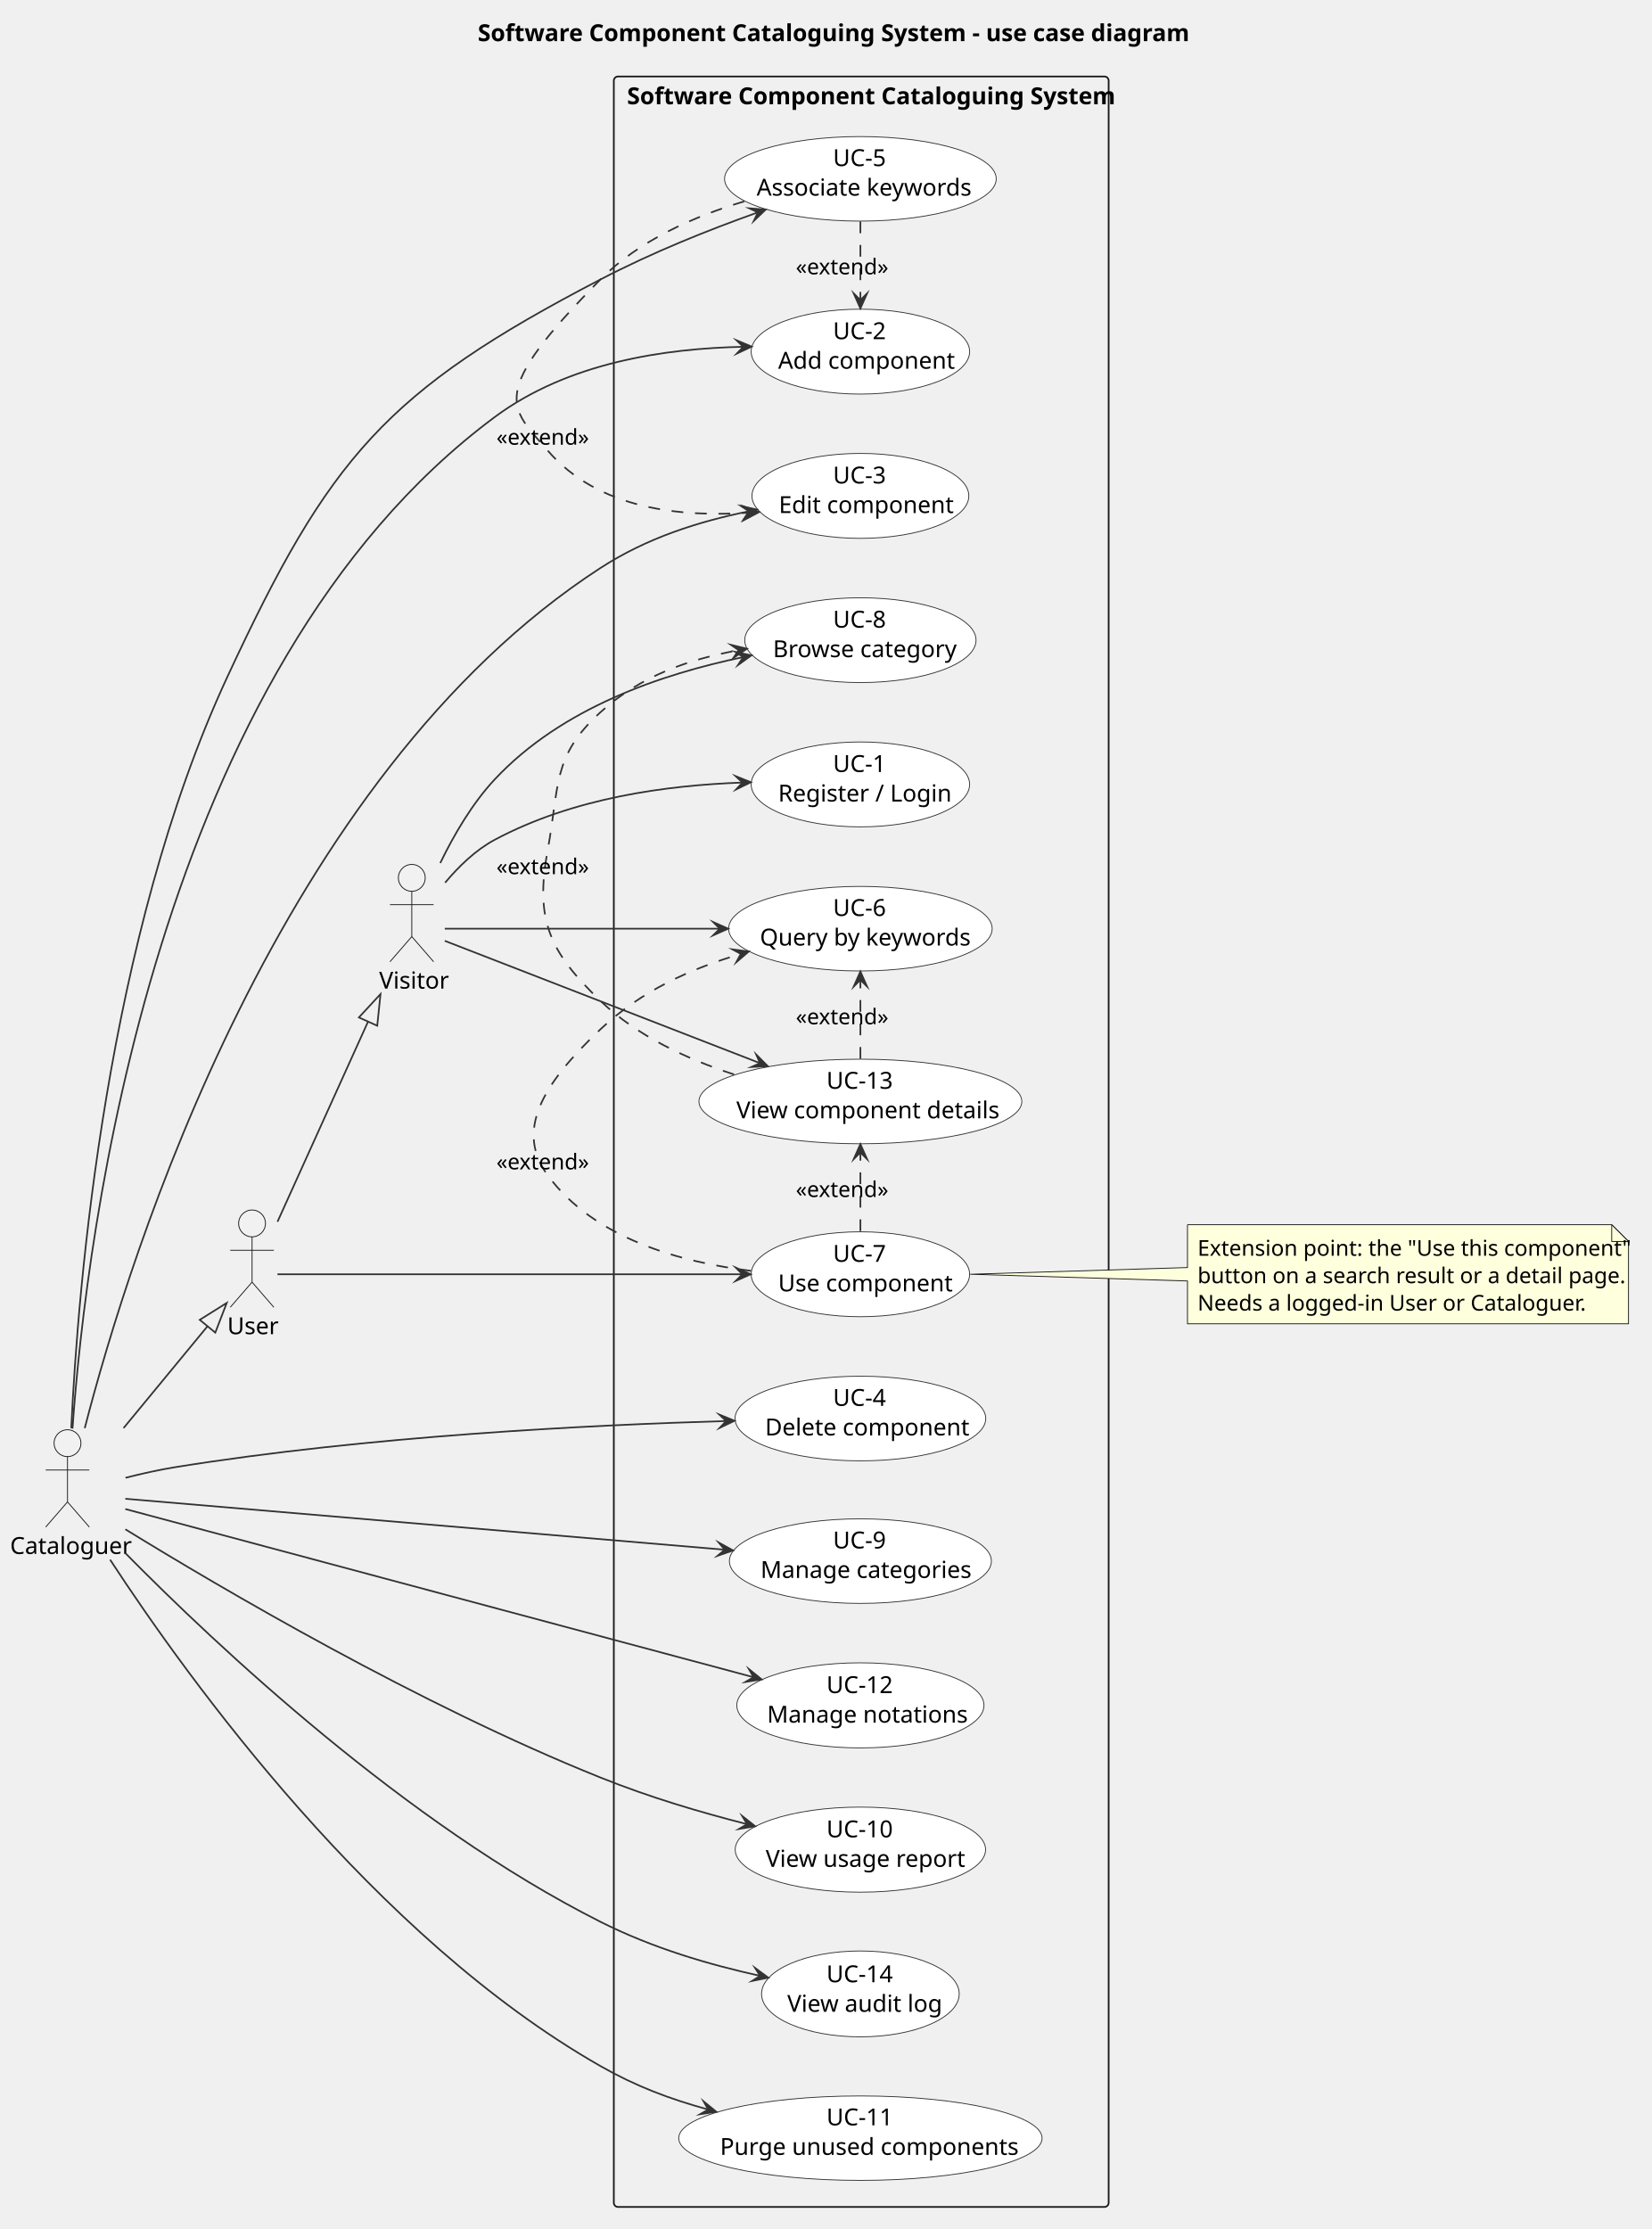
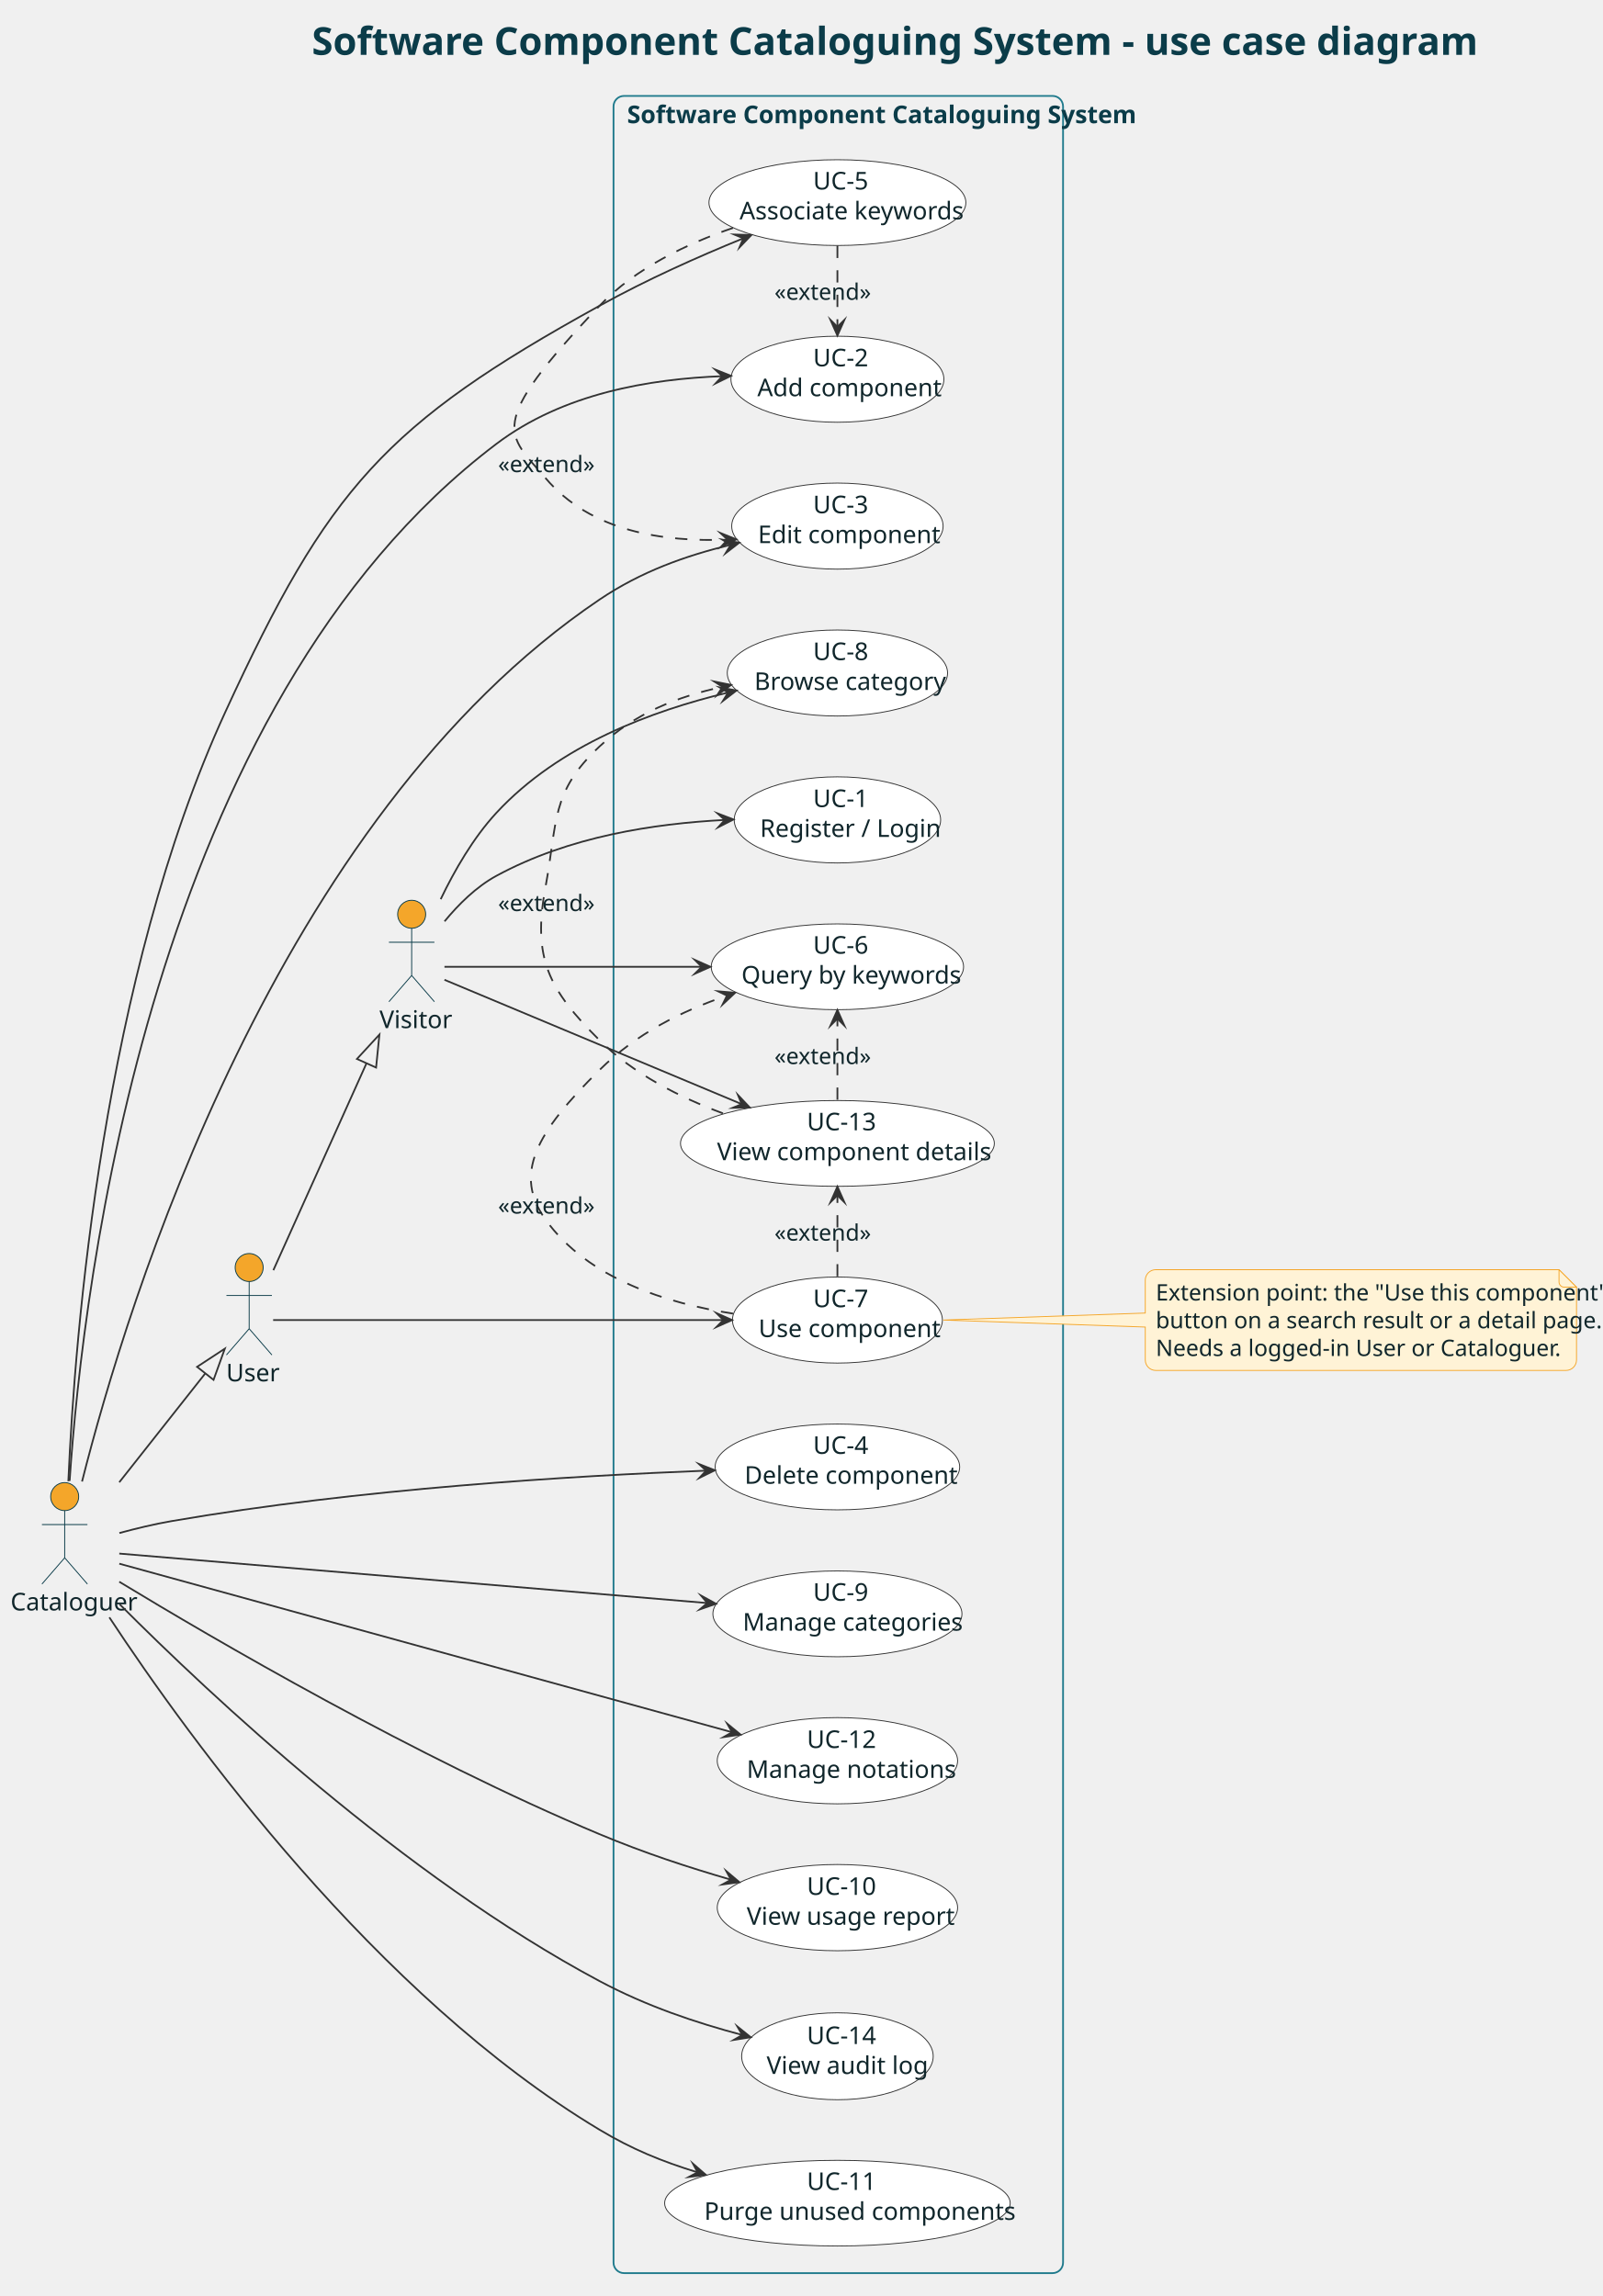
- <svg xmlns="http://www.w3.org/2000/svg" version="1.1" data-diagram-type="DESCRIPTION" style="width:1744px;height:2353px;background:#FFFFFF;" width="1744.271px" height="2353.438px" viewBox="0 0 1744 2353" zoomAndPan="magnify" preserveAspectRatio="none" contentStyleType="text/css">
+ <svg xmlns="http://www.w3.org/2000/svg" version="1.1" data-diagram-type="DESCRIPTION" style="width:1622px;height:2325px;background:#FFFFFF;" width="1622.083px" height="2325.104px" viewBox="0 0 1622 2325" zoomAndPan="magnify" preserveAspectRatio="none" contentStyleType="text/css">
  <defs />
  <g font-family="sans-serif" lengthAdjust="spacing">
-     <g class="title" data-source-line="1">
-       <text x="504.389" y="43.444" fill="#000" font-size="24.792" textLength="724.624" font-weight="700">Software Component Cataloguing System - use case diagram</text>
+     <g class="title" data-source-line="2">
+       <text x="315.666" y="55.525" fill="#0B3C49" font-size="38.958" textLength="978.866" font-weight="700" font-family="Calibri">Software Component Cataloguing System - use case diagram</text>
    </g>
-     <g class="cluster" data-qualified-name="Software Component Cataloguing System" id="ent0006" data-source-line="19">
-       <rect x="648.019" y="80.767" width="522.396" height="2248.958" fill="none" style="stroke:#181818;stroke-width:1.771;" rx="4.427" ry="4.427" />
-       <text x="661.966" y="110.044" fill="#000" font-size="24.792" textLength="494.502" font-weight="700">Software Component Cataloguing System</text>
+     <g class="cluster" data-qualified-name="Software Component Cataloguing System" id="ent0006" data-source-line="20">
+       <rect x="621.12" y="97.14" width="455.104" height="2204.688" fill="none" style="stroke:#1F7A8C;stroke-width:1.771;" rx="10.625" ry="10.625" />
+       <text x="634.85" y="124.747" fill="#0B3C49" font-size="24.792" textLength="427.644" font-weight="700" font-family="Calibri">Software Component Cataloguing System</text>
    </g>
-     <g class="entity" data-qualified-name="Software Component Cataloguing System.UC1" id="ent0007" data-source-line="20">
-       <ellipse cx="908.331" cy="828.055" rx="115.299" ry="44.817" fill="#FFF" style="stroke:#333;stroke-width:0.885;" />
-       <text x="879.406" y="814.927" fill="#000" font-size="24.792" textLength="57.851">UC-1</text>
-       <text x="821.512" y="846.11" fill="#000" font-size="24.792" textLength="173.639">Register / Login</text>
+     <g class="entity" data-qualified-name="Software Component Cataloguing System.UC1" id="ent0007" data-source-line="21">
+       <ellipse cx="847.794" cy="830.262" rx="104.486" ry="43.595" fill="#FFF" style="stroke:#333;stroke-width:0.885;" />
+       <text x="823.153" y="817.245" fill="#10262B" font-size="24.792" textLength="49.281" font-family="Calibri">UC-1</text>
+       <text x="769.394" y="847.508" fill="#10262B" font-size="24.792" textLength="156.8" font-family="Calibri">Register / Login</text>
    </g>
-     <g class="entity" data-qualified-name="Software Component Cataloguing System.UC6" id="ent0008" data-source-line="21">
-       <ellipse cx="908.333" cy="980.349" rx="139.118" ry="44.642" fill="#FFF" style="stroke:#333;stroke-width:0.885;" />
-       <text x="879.407" y="966.935" fill="#000" font-size="24.792" textLength="57.851">UC-6</text>
-       <text x="802.242" y="998.118" fill="#000" font-size="24.792" textLength="212.182">Query by keywords</text>
+     <g class="entity" data-qualified-name="Software Component Cataloguing System.UC6" id="ent0008" data-source-line="22">
+       <ellipse cx="847.782" cy="979.012" rx="127.725" ry="43.435" fill="#FFF" style="stroke:#333;stroke-width:0.885;" />
+       <text x="823.141" y="965.735" fill="#10262B" font-size="24.792" textLength="49.281" font-family="Calibri">UC-6</text>
+       <text x="750.606" y="995.998" fill="#10262B" font-size="24.792" textLength="194.351" font-family="Calibri">Query by keywords</text>
    </g>
-     <g class="entity" data-qualified-name="Software Component Cataloguing System.UC8" id="ent0009" data-source-line="22">
-       <ellipse cx="908.337" cy="675.773" rx="122.087" ry="44.756" fill="#FFF" style="stroke:#333;stroke-width:0.885;" />
-       <text x="879.412" y="662.545" fill="#000" font-size="24.792" textLength="57.851">UC-8</text>
-       <text x="816.016" y="693.728" fill="#000" font-size="24.792" textLength="184.642">Browse category</text>
+     <g class="entity" data-qualified-name="Software Component Cataloguing System.UC8" id="ent0009" data-source-line="23">
+       <ellipse cx="847.787" cy="681.523" rx="111.51" ry="43.535" fill="#FFF" style="stroke:#333;stroke-width:0.885;" />
+       <text x="823.146" y="668.409" fill="#10262B" font-size="24.792" textLength="49.281" font-family="Calibri">UC-8</text>
+       <text x="763.703" y="698.672" fill="#10262B" font-size="24.792" textLength="168.167" font-family="Calibri">Browse category</text>
    </g>
-     <g class="entity" data-qualified-name="Software Component Cataloguing System.UC13" id="ent0010" data-source-line="23">
-       <ellipse cx="908.331" cy="1162.748" rx="170.443" ry="44.645" fill="#FFF" style="stroke:#333;stroke-width:0.885;" />
-       <text x="872.512" y="1149.337" fill="#000" font-size="24.792" textLength="71.639">UC-13</text>
-       <text x="777.412" y="1180.521" fill="#000" font-size="24.792" textLength="261.838">View component details</text>
+     <g class="entity" data-qualified-name="Software Component Cataloguing System.UC13" id="ent0010" data-source-line="24">
+       <ellipse cx="847.79" cy="1157.866" rx="158.865" ry="43.436" fill="#FFF" style="stroke:#333;stroke-width:0.885;" />
+       <text x="816.867" y="1144.589" fill="#10262B" font-size="24.792" textLength="61.846" font-family="Calibri">UC-13</text>
+       <text x="725.896" y="1174.853" fill="#10262B" font-size="24.792" textLength="243.789" font-family="Calibri">View component details</text>
    </g>
-     <g class="entity" data-qualified-name="Software Component Cataloguing System.UC7" id="ent0011" data-source-line="24">
-       <ellipse cx="908.331" cy="1345.139" rx="115.299" ry="44.817" fill="#FFF" style="stroke:#333;stroke-width:0.885;" />
-       <text x="879.406" y="1332.01" fill="#000" font-size="24.792" textLength="57.851">UC-7</text>
-       <text x="821.512" y="1363.194" fill="#000" font-size="24.792" textLength="173.639">Use component</text>
+     <g class="entity" data-qualified-name="Software Component Cataloguing System.UC7" id="ent0011" data-source-line="25">
+       <ellipse cx="847.792" cy="1336.721" rx="106.273" ry="43.578" fill="#FFF" style="stroke:#333;stroke-width:0.885;" />
+       <text x="823.151" y="1323.678" fill="#10262B" font-size="24.792" textLength="49.281" font-family="Calibri">UC-7</text>
+       <text x="767.945" y="1353.941" fill="#10262B" font-size="24.792" textLength="159.693" font-family="Calibri">Use component</text>
    </g>
-     <g class="entity" data-qualified-name="Software Component Cataloguing System.UC2" id="ent0012" data-source-line="26">
-       <ellipse cx="908.329" cy="371.18" rx="115.314" ry="44.817" fill="#FFF" style="stroke:#333;stroke-width:0.885;" />
-       <text x="879.403" y="358.052" fill="#000" font-size="24.792" textLength="57.851">UC-2</text>
-       <text x="821.497" y="389.235" fill="#000" font-size="24.792" textLength="173.663">Add component</text>
+     <g class="entity" data-qualified-name="Software Component Cataloguing System.UC2" id="ent0012" data-source-line="27">
+       <ellipse cx="847.787" cy="384.017" rx="107.791" ry="43.565" fill="#FFF" style="stroke:#333;stroke-width:0.885;" />
+       <text x="823.146" y="370.952" fill="#10262B" font-size="24.792" textLength="49.281" font-family="Calibri">UC-2</text>
+       <text x="766.711" y="401.216" fill="#10262B" font-size="24.792" textLength="162.151" font-family="Calibri">Add component</text>
    </g>
-     <g class="entity" data-qualified-name="Software Component Cataloguing System.UC3" id="ent0013" data-source-line="27">
-       <ellipse cx="908.338" cy="523.48" rx="114.456" ry="44.825" fill="#FFF" style="stroke:#333;stroke-width:0.885;" />
-       <text x="879.413" y="510.366" fill="#000" font-size="24.792" textLength="57.851">UC-3</text>
-       <text x="822.203" y="541.549" fill="#000" font-size="24.792" textLength="172.271">Edit component</text>
+     <g class="entity" data-qualified-name="Software Component Cataloguing System.UC3" id="ent0013" data-source-line="28">
+       <ellipse cx="847.781" cy="532.756" rx="107.006" ry="43.572" fill="#FFF" style="stroke:#333;stroke-width:0.885;" />
+       <text x="823.14" y="519.703" fill="#10262B" font-size="24.792" textLength="49.281" font-family="Calibri">UC-3</text>
+       <text x="767.341" y="549.966" fill="#10262B" font-size="24.792" textLength="160.88" font-family="Calibri">Edit component</text>
    </g>
-     <g class="entity" data-qualified-name="Software Component Cataloguing System.UC4" id="ent0014" data-source-line="28">
-       <ellipse cx="908.327" cy="1497.437" rx="132.33" ry="44.682" fill="#FFF" style="stroke:#333;stroke-width:0.885;" />
-       <text x="879.401" y="1484.087" fill="#000" font-size="24.792" textLength="57.851">UC-4</text>
-       <text x="807.72" y="1515.271" fill="#000" font-size="24.792" textLength="201.214">Delete component</text>
+     <g class="entity" data-qualified-name="Software Component Cataloguing System.UC4" id="ent0014" data-source-line="29">
+       <ellipse cx="847.781" cy="1485.473" rx="123.793" ry="43.456" fill="#FFF" style="stroke:#333;stroke-width:0.885;" />
+       <text x="823.14" y="1472.229" fill="#10262B" font-size="24.792" textLength="49.281" font-family="Calibri">UC-4</text>
+       <text x="753.777" y="1502.492" fill="#10262B" font-size="24.792" textLength="188.008" font-family="Calibri">Delete component</text>
    </g>
-     <g class="entity" data-qualified-name="Software Component Cataloguing System.UC5" id="ent0015" data-source-line="29">
-       <ellipse cx="908.34" cy="188.783" rx="143.393" ry="44.62" fill="#FFF" style="stroke:#333;stroke-width:0.885;" />
-       <text x="879.414" y="175.332" fill="#000" font-size="24.792" textLength="57.851">UC-5</text>
-       <text x="798.799" y="206.516" fill="#000" font-size="24.792" textLength="219.082">Associate keywords</text>
+     <g class="entity" data-qualified-name="Software Component Cataloguing System.UC5" id="ent0015" data-source-line="30">
+       <ellipse cx="847.781" cy="205.164" rx="130.045" ry="43.424" fill="#FFF" style="stroke:#333;stroke-width:0.885;" />
+       <text x="823.141" y="191.869" fill="#10262B" font-size="24.792" textLength="49.281" font-family="Calibri">UC-5</text>
+       <text x="748.736" y="222.132" fill="#10262B" font-size="24.792" textLength="198.091" font-family="Calibri">Associate keywords</text>
    </g>
-     <g class="entity" data-qualified-name="Software Component Cataloguing System.UC9" id="ent0016" data-source-line="30">
-       <ellipse cx="908.33" cy="1647.958" rx="138.301" ry="44.646" fill="#FFF" style="stroke:#333;stroke-width:0.885;" />
-       <text x="879.405" y="1634.551" fill="#000" font-size="24.792" textLength="57.851">UC-9</text>
-       <text x="802.899" y="1665.734" fill="#000" font-size="24.792" textLength="210.862">Manage categories</text>
+     <g class="entity" data-qualified-name="Software Component Cataloguing System.UC9" id="ent0016" data-source-line="31">
+       <ellipse cx="847.795" cy="1634.228" rx="126.074" ry="43.444" fill="#FFF" style="stroke:#333;stroke-width:0.885;" />
+       <text x="823.155" y="1620.965" fill="#10262B" font-size="24.792" textLength="49.281" font-family="Calibri">UC-9</text>
+       <text x="751.951" y="1651.228" fill="#10262B" font-size="24.792" textLength="191.688" font-family="Calibri">Manage categories</text>
    </g>
-     <g class="entity" data-qualified-name="Software Component Cataloguing System.UC12" id="ent0017" data-source-line="31">
-       <ellipse cx="908.335" cy="1800.238" rx="130.479" ry="44.918" fill="#FFF" style="stroke:#333;stroke-width:0.885;" />
-       <text x="872.516" y="1787.274" fill="#000" font-size="24.792" textLength="71.639">UC-12</text>
-       <text x="809.786" y="1818.457" fill="#000" font-size="24.792" textLength="197.099">Manage notations</text>
+     <g class="entity" data-qualified-name="Software Component Cataloguing System.UC12" id="ent0017" data-source-line="32">
+       <ellipse cx="847.787" cy="1782.967" rx="121.674" ry="43.663" fill="#FFF" style="stroke:#333;stroke-width:0.885;" />
+       <text x="816.864" y="1770.061" fill="#10262B" font-size="24.792" textLength="61.846" font-family="Calibri">UC-12</text>
+       <text x="755.962" y="1800.325" fill="#10262B" font-size="24.792" textLength="183.65" font-family="Calibri">Manage notations</text>
    </g>
-     <g class="entity" data-qualified-name="Software Component Cataloguing System.UC10" id="ent0018" data-source-line="32">
-       <ellipse cx="908.328" cy="1952.53" rx="132.154" ry="44.901" fill="#FFF" style="stroke:#333;stroke-width:0.885;" />
-       <text x="872.508" y="1939.538" fill="#000" font-size="24.792" textLength="71.639">UC-10</text>
-       <text x="808.417" y="1970.722" fill="#000" font-size="24.792" textLength="199.822">View usage report</text>
+     <g class="entity" data-qualified-name="Software Component Cataloguing System.UC10" id="ent0018" data-source-line="33">
+       <ellipse cx="847.787" cy="1931.717" rx="121.674" ry="43.663" fill="#FFF" style="stroke:#333;stroke-width:0.885;" />
+       <text x="816.864" y="1918.811" fill="#10262B" font-size="24.792" textLength="61.846" font-family="Calibri">UC-10</text>
+       <text x="755.962" y="1949.075" fill="#10262B" font-size="24.792" textLength="183.65" font-family="Calibri">View usage report</text>
    </g>
-     <g class="entity" data-qualified-name="Software Component Cataloguing System.UC14" id="ent0019" data-source-line="33">
-       <ellipse cx="908.328" cy="2104.835" rx="104.334" ry="45.322" fill="#FFF" style="stroke:#333;stroke-width:0.885;" />
-       <text x="872.508" y="2092.521" fill="#000" font-size="24.792" textLength="71.639">UC-14</text>
-       <text x="831.15" y="2123.704" fill="#000" font-size="24.792" textLength="154.355">View audit log</text>
+     <g class="entity" data-qualified-name="Software Component Cataloguing System.UC14" id="ent0019" data-source-line="34">
+       <ellipse cx="847.795" cy="2082.241" rx="96.962" ry="44.003" fill="#FFF" style="stroke:#333;stroke-width:0.885;" />
+       <text x="816.872" y="2069.886" fill="#10262B" font-size="24.792" textLength="61.846" font-family="Calibri">UC-14</text>
+       <text x="776.107" y="2100.149" fill="#10262B" font-size="24.792" textLength="143.375" font-family="Calibri">View audit log</text>
    </g>
-     <g class="entity" data-qualified-name="Software Component Cataloguing System.UC11" id="ent0020" data-source-line="34">
-       <ellipse cx="908.338" cy="2257.116" rx="191.823" ry="44.567" fill="#FFF" style="stroke:#333;stroke-width:0.885;" />
-       <text x="872.518" y="2243.577" fill="#000" font-size="24.792" textLength="71.639">UC-11</text>
-       <text x="760.175" y="2274.761" fill="#000" font-size="24.792" textLength="296.326">Purge unused components</text>
+     <g class="entity" data-qualified-name="Software Component Cataloguing System.UC11" id="ent0020" data-source-line="35">
+       <ellipse cx="847.789" cy="2230.99" rx="174.926" ry="43.382" fill="#FFF" style="stroke:#333;stroke-width:0.885;" />
+       <text x="816.866" y="2217.625" fill="#10262B" font-size="24.792" textLength="61.846" font-family="Calibri">UC-11</text>
+       <text x="712.954" y="2247.888" fill="#10262B" font-size="24.792" textLength="269.67" font-family="Calibri">Purge unused components</text>
    </g>
-     <g class="entity" data-qualified-name="Visitor" id="ent0001" data-source-line="12">
-       <ellipse cx="434.736" cy="926.694" rx="14.167" ry="14.167" fill="#F1F1F1" style="stroke:#181818;stroke-width:0.885;" />
-       <path d="M434.736,940.86 L434.736,988.673 M411.716,955.027 L457.757,955.027 M434.736,988.673 L411.716,1015.235 M434.736,988.673 L457.757,1015.235" style="stroke:#181818;stroke-width:0.885;" fill="none" />
-       <text x="400.297" y="1043.627" fill="#000" font-size="24.792" textLength="68.879">Visitor</text>
+     <g class="entity" data-qualified-name="Visitor" id="ent0001" data-source-line="13">
+       <ellipse cx="416.764" cy="925.819" rx="14.167" ry="14.167" fill="#F4A62A" style="stroke:#0B3C49;stroke-width:0.885;" />
+       <path d="M416.764,939.986 L416.764,987.798 M393.743,954.152 L439.785,954.152 M416.764,987.798 L393.743,1014.361 M416.764,987.798 L439.785,1014.361" style="stroke:#0B3C49;stroke-width:0.885;" fill="none" />
+       <text x="384.182" y="1041.082" fill="#10262B" font-size="24.792" textLength="65.163" font-family="Calibri">Visitor</text>
    </g>
-     <g class="entity" data-qualified-name="User" id="ent0002" data-source-line="13">
-       <ellipse cx="266.102" cy="1291.485" rx="14.167" ry="14.167" fill="#F1F1F1" style="stroke:#181818;stroke-width:0.885;" />
-       <path d="M266.102,1305.652 L266.102,1353.465 M243.081,1319.819 L289.123,1319.819 M266.102,1353.465 L243.081,1380.027 M266.102,1353.465 L289.123,1380.027" style="stroke:#181818;stroke-width:0.885;" fill="none" />
-       <text x="239.93" y="1408.419" fill="#000" font-size="24.792" textLength="52.343">User</text>
+     <g class="entity" data-qualified-name="User" id="ent0002" data-source-line="14">
+       <ellipse cx="252.255" cy="1283.527" rx="14.167" ry="14.167" fill="#F4A62A" style="stroke:#0B3C49;stroke-width:0.885;" />
+       <path d="M252.255,1297.694 L252.255,1345.507 M229.234,1311.861 L275.276,1311.861 M252.255,1345.507 L229.234,1372.069 M252.255,1345.507 L275.276,1372.069" style="stroke:#0B3C49;stroke-width:0.885;" fill="none" />
+       <text x="228.965" y="1398.791" fill="#10262B" font-size="24.792" textLength="46.581" font-family="Calibri">User</text>
    </g>
-     <g class="entity" data-qualified-name="Cataloguer" id="ent0003" data-source-line="14">
-       <ellipse cx="71.267" cy="1523.465" rx="14.167" ry="14.167" fill="#F1F1F1" style="stroke:#181818;stroke-width:0.885;" />
-       <path d="M71.267,1537.631 L71.267,1585.444 M48.246,1551.798 L94.287,1551.798 M71.267,1585.444 L48.246,1612.006 M71.267,1585.444 L94.287,1612.006" style="stroke:#181818;stroke-width:0.885;" fill="none" />
-       <text x="10.625" y="1640.398" fill="#000" font-size="24.792" textLength="121.283">Cataloguer</text>
+     <g class="entity" data-qualified-name="Cataloguer" id="ent0003" data-source-line="15">
+       <ellipse cx="65.48" cy="1515.507" rx="14.167" ry="14.167" fill="#F4A62A" style="stroke:#0B3C49;stroke-width:0.885;" />
+       <path d="M65.48,1529.673 L65.48,1577.486 M42.459,1543.84 L88.501,1543.84 M65.48,1577.486 L42.459,1604.048 M65.48,1577.486 L88.501,1604.048" style="stroke:#0B3C49;stroke-width:0.885;" fill="none" />
+       <text x="10.625" y="1630.77" fill="#10262B" font-size="24.792" textLength="109.71" font-family="Calibri">Cataloguer</text>
    </g>
-     <g class="entity" data-qualified-name="GMN41" id="ent0042" data-source-line="61">
-       <path d="M1253.644,1292.849 L1253.644,1338.058 L1024.321,1345.142 L1253.644,1352.225 L1253.644,1397.425 A0,0 0 0 0 1253.644,1397.425 L1719.235,1397.425 A0,0 0 0 0 1719.235,1397.425 L1719.235,1310.557 L1701.526,1292.849 L1253.644,1292.849 A0,0 0 0 0 1253.644,1292.849" style="stroke:#181818;stroke-width:0.885;" fill="#FEFFDD" />
-       <path d="M1701.526,1292.849 L1701.526,1310.557 L1719.235,1310.557 L1701.526,1292.849" style="stroke:#181818;stroke-width:0.885;" fill="#FEFFDD" />
-       <text x="1264.269" y="1325.601" fill="#000" font-size="23.021" textLength="428.403">Extension point: the "Use this component"</text>
-       <text x="1264.269" y="1354.557" fill="#000" font-size="23.021" textLength="424.885">button on a search result or a detail page.</text>
-       <text x="1264.269" y="1383.512" fill="#000" font-size="23.021" textLength="394.131">Needs a logged-in User or Cataloguer.</text>
+     <g class="entity" data-qualified-name="GMN41" id="ent0042" data-source-line="62">
+       <path d="M1159.453,1296.348 L1159.453,1329.64 L954.816,1336.723 L1159.453,1343.807 L1159.453,1377.111 A10.625,10.625 0 0 0 1170.078,1387.736 L1585.407,1387.736 A10.625,10.625 0 0 0 1596.032,1377.111 L1596.032,1303.432 L1578.324,1285.723 L1170.078,1285.723 A10.625,10.625 0 0 0 1159.453,1296.348" style="stroke:#F4A62A;stroke-width:0.885;" fill="#FFF3D6" />
+       <path d="M1578.324,1285.723 L1578.324,1298.119 A5.313,5.313 0 0 0 1583.636,1303.432 L1596.032,1303.432 L1578.324,1285.723" style="stroke:#F4A62A;stroke-width:0.885;" fill="#FFF3D6" />
+       <text x="1170.078" y="1316.924" fill="#10262B" font-size="23.021" textLength="399.391" font-family="Calibri">Extension point: the "Use this component"</text>
+       <text x="1170.078" y="1345.025" fill="#10262B" font-size="23.021" textLength="390.927" font-family="Calibri">button on a search result or a detail page.</text>
+       <text x="1170.078" y="1373.127" fill="#10262B" font-size="23.021" textLength="354.091" font-family="Calibri">Needs a logged-in User or Cataloguer.</text>
    </g>
-     <g class="link" data-entity-1="ent0002" data-entity-2="ent0001" id="lnk4" data-source-line="16" data-link-type="extension">
-       <path d="M292.949,1289.732 C322.079,1225.362 357.035,1148.117 388.573,1078.417" style="stroke:#333;stroke-width:1.771;" fill="none" id="User-to-Visitor" />
-       <polygon points="401.714,1049.377,378.893,1074.037,398.253,1082.798,401.714,1049.377" fill="none" style="stroke:#333;stroke-width:1.771;stroke-linejoin:miter;stroke-miterlimit:10;" />
+     <g class="link" data-entity-1="ent0002" data-entity-2="ent0001" id="lnk4" data-source-line="17" data-link-type="extension">
+       <path d="M276.746,1286.237 C304.831,1223.833 339.652,1146.455 371.049,1076.684" style="stroke:#333;stroke-width:1.771;" fill="none" id="User-to-Visitor" />
+       <polygon points="384.129,1047.617,361.36,1072.324,380.738,1081.045,384.129,1047.617" fill="none" style="stroke:#333;stroke-width:1.771;stroke-linejoin:miter;stroke-miterlimit:10;" />
    </g>
-     <g class="link" data-entity-1="ent0003" data-entity-2="ent0002" id="lnk5" data-source-line="17" data-link-type="extension">
-       <path d="M130.44,1507.527 C166.742,1463.486 191.607,1433.347 219.09,1400.002" style="stroke:#333;stroke-width:1.771;" fill="none" id="Cataloguer-to-User" />
-       <polygon points="239.364,1375.405,210.891,1393.244,227.289,1406.76,239.364,1375.405" fill="none" style="stroke:#333;stroke-width:1.771;stroke-linejoin:miter;stroke-miterlimit:10;" />
+     <g class="link" data-entity-1="ent0003" data-entity-2="ent0002" id="lnk5" data-source-line="18" data-link-type="extension">
+       <path d="M120.753,1500.986 C156.241,1456.042 181.264,1424.35 207.862,1390.687" style="stroke:#333;stroke-width:1.771;" fill="none" id="Cataloguer-to-User" />
+       <polygon points="227.623,1365.676,199.525,1384.1,216.199,1397.274,227.623,1365.676" fill="none" style="stroke:#333;stroke-width:1.771;stroke-linejoin:miter;stroke-miterlimit:10;" />
    </g>
-     <g class="link" data-entity-1="ent0001" data-entity-2="ent0007" id="lnk21" data-source-line="37" data-link-type="dependency">
-       <path d="M469.908,931.811 C484.093,914.829 502.049,897.316 522.29,886.496 C605.625,841.995 703.894,829.001 783.848,826.08" style="stroke:#333;stroke-width:1.771;" fill="none" id="Visitor-to-UC1" />
-       <polygon points="792.696,825.756,776.51,819.26,783.848,826.08,777.028,833.417,792.696,825.756" fill="#333" style="stroke:#333;stroke-width:1.771;stroke-linejoin:miter;stroke-miterlimit:10;" />
+     <g class="link" data-entity-1="ent0001" data-entity-2="ent0007" id="lnk21" data-source-line="38" data-link-type="dependency">
+       <path d="M450.075,932.973 C464.135,915.885 482.145,897.982 502.474,886.932 C576.318,846.822 662.41,834.042 733.757,830.287" style="stroke:#333;stroke-width:1.771;" fill="none" id="Visitor-to-UC1" />
+       <polygon points="742.599,829.822,726.311,823.586,733.757,830.287,727.056,837.733,742.599,829.822" fill="#333" style="stroke:#333;stroke-width:1.771;stroke-linejoin:miter;stroke-miterlimit:10;" />
    </g>
-     <g class="link" data-entity-1="ent0001" data-entity-2="ent0008" id="lnk22" data-source-line="38" data-link-type="dependency">
-       <path d="M469.554,980.35 C530.79,980.35 656.2,980.35 759.865,980.35" style="stroke:#333;stroke-width:1.771;" fill="none" id="Visitor-to-UC6" />
-       <polygon points="768.719,980.35,752.781,973.267,759.865,980.35,752.781,987.433,768.719,980.35" fill="#333" style="stroke:#333;stroke-width:1.771;stroke-linejoin:miter;stroke-miterlimit:10;" />
+     <g class="link" data-entity-1="ent0001" data-entity-2="ent0008" id="lnk22" data-source-line="39" data-link-type="dependency">
+       <path d="M449.969,979.015 C505.98,979.015 617.082,979.015 710.388,979.015" style="stroke:#333;stroke-width:1.771;" fill="none" id="Visitor-to-UC6" />
+       <polygon points="719.242,979.015,703.304,971.932,710.388,979.015,703.304,986.098,719.242,979.015" fill="#333" style="stroke:#333;stroke-width:1.771;stroke-linejoin:miter;stroke-miterlimit:10;" />
    </g>
-     <g class="link" data-entity-1="ent0001" data-entity-2="ent0009" id="lnk23" data-source-line="39" data-link-type="dependency">
-       <path d="M464.791,911.04 C479.064,881.591 498.472,848.228 522.29,822.746 C593.282,746.83 699.029,711.543 784.596,693.657" style="stroke:#333;stroke-width:1.771;" fill="none" id="Visitor-to-UC8" />
-       <polygon points="793.262,691.846,776.213,688.173,784.596,693.657,779.111,702.04,793.262,691.846" fill="#333" style="stroke:#333;stroke-width:1.771;stroke-linejoin:miter;stroke-miterlimit:10;" />
+     <g class="link" data-entity-1="ent0001" data-entity-2="ent0009" id="lnk23" data-source-line="40" data-link-type="dependency">
+       <path d="M446.161,910.554 C460.116,881.442 479.117,848.451 502.474,823.182 C566.436,754.031 660.573,719.754 737.056,701.284" style="stroke:#333;stroke-width:1.771;" fill="none" id="Visitor-to-UC8" />
+       <polygon points="745.662,699.206,728.508,696.061,737.056,701.284,731.833,709.832,745.662,699.206" fill="#333" style="stroke:#333;stroke-width:1.771;stroke-linejoin:miter;stroke-miterlimit:10;" />
    </g>
-     <g class="link" data-entity-1="ent0001" data-entity-2="ent0010" id="lnk24" data-source-line="40" data-link-type="dependency">
-       <path d="M469.554,993.171 C539.467,1020.3 696.307,1081.147 802.363,1122.319" style="stroke:#333;stroke-width:1.771;" fill="none" id="Visitor-to-UC13" />
-       <polygon points="810.617,1125.523,798.323,1113.152,802.363,1122.319,793.196,1126.358,810.617,1125.523" fill="#333" style="stroke:#333;stroke-width:1.771;stroke-linejoin:miter;stroke-miterlimit:10;" />
+     <g class="link" data-entity-1="ent0001" data-entity-2="ent0010" id="lnk24" data-source-line="41" data-link-type="dependency">
+       <path d="M449.969,992.172 C514.374,1019.107 655.115,1078.006 750.882,1118.062" style="stroke:#333;stroke-width:1.771;" fill="none" id="Visitor-to-UC13" />
+       <polygon points="759.05,1121.478,747.08,1108.794,750.882,1118.062,741.614,1121.863,759.05,1121.478" fill="#333" style="stroke:#333;stroke-width:1.771;stroke-linejoin:miter;stroke-miterlimit:10;" />
    </g>
-     <g class="link" data-entity-1="ent0002" data-entity-2="ent0011" id="lnk25" data-source-line="41" data-link-type="dependency">
-       <path d="M292.914,1345.142 C374.903,1345.142 630.027,1345.142 783.735,1345.142" style="stroke:#333;stroke-width:1.771;" fill="none" id="User-to-UC7" />
-       <polygon points="792.59,1345.142,776.652,1338.058,783.735,1345.142,776.652,1352.225,792.59,1345.142" fill="#333" style="stroke:#333;stroke-width:1.771;stroke-linejoin:miter;stroke-miterlimit:10;" />
+     <g class="link" data-entity-1="ent0002" data-entity-2="ent0011" id="lnk25" data-source-line="42" data-link-type="dependency">
+       <path d="M276.516,1336.723 C351.811,1336.723 589.51,1336.723 732.31,1336.723" style="stroke:#333;stroke-width:1.771;" fill="none" id="User-to-UC7" />
+       <polygon points="741.165,1336.723,725.227,1329.64,732.31,1336.723,725.227,1343.807,741.165,1336.723" fill="#333" style="stroke:#333;stroke-width:1.771;stroke-linejoin:miter;stroke-miterlimit:10;" />
    </g>
-     <g class="link" data-entity-1="ent0003" data-entity-2="ent0012" id="lnk26" data-source-line="43" data-link-type="dependency">
-       <path d="M76.535,1508.111 C90.879,1304.997 163.2,706.898 522.29,440.246 C600.118,382.463 702.049,367.869 784.694,366.08" style="stroke:#333;stroke-width:1.771;" fill="none" id="Cataloguer-to-UC2" />
-       <polygon points="793.546,365.888,777.459,359.152,784.694,366.08,777.765,373.315,793.546,365.888" fill="#333" style="stroke:#333;stroke-width:1.771;stroke-linejoin:miter;stroke-miterlimit:10;" />
+     <g class="link" data-entity-1="ent0003" data-entity-2="ent0012" id="lnk26" data-source-line="44" data-link-type="dependency">
+       <path d="M70.497,1499.604 C84.008,1299.004 153.035,714.116 502.474,449.536 C570.244,398.217 657.783,383.774 731.237,380.923" style="stroke:#333;stroke-width:1.771;" fill="none" id="Cataloguer-to-UC2" />
+       <polygon points="740.084,380.579,723.884,374.12,731.237,380.923,724.434,388.276,740.084,380.579" fill="#333" style="stroke:#333;stroke-width:1.771;stroke-linejoin:miter;stroke-miterlimit:10;" />
    </g>
-     <g class="link" data-entity-1="ent0003" data-entity-2="ent0013" id="lnk27" data-source-line="44" data-link-type="dependency">
-       <path d="M89.463,1507.616 C137.098,1323.095 294.047,819.966 633.852,599.621 C683.347,567.533 737.697,550.575 790.68,539.72" style="stroke:#333;stroke-width:1.771;" fill="none" id="Cataloguer-to-UC3" />
-       <polygon points="799.354,537.943,782.319,534.202,790.68,539.72,785.163,548.081,799.354,537.943" fill="#333" style="stroke:#333;stroke-width:1.771;stroke-linejoin:miter;stroke-miterlimit:10;" />
+     <g class="link" data-entity-1="ent0003" data-entity-2="ent0013" id="lnk27" data-source-line="45" data-link-type="dependency">
+       <path d="M83.07,1500.224 C128.704,1319.511 278.906,828.565 606.953,607.14 C649.117,578.683 694.064,562.804 739.787,551.666" style="stroke:#333;stroke-width:1.771;" fill="none" id="Cataloguer-to-UC3" />
+       <polygon points="748.39,549.57,731.228,546.46,739.787,551.666,734.581,560.224,748.39,549.57" fill="#333" style="stroke:#333;stroke-width:1.771;stroke-linejoin:miter;stroke-miterlimit:10;" />
    </g>
-     <g class="link" data-entity-1="ent0003" data-entity-2="ent0014" id="lnk28" data-source-line="45" data-link-type="dependency">
-       <path d="M132.494,1559.997 C149.352,1555.711 167.804,1551.55 185.034,1548.787 C389.619,1515.885 621.371,1504.333 766.58,1500.083" style="stroke:#333;stroke-width:1.771;" fill="none" id="Cataloguer-to-UC4" />
-       <polygon points="775.43,1499.824,759.292,1493.21,766.58,1500.083,759.707,1507.37,775.43,1499.824" fill="#333" style="stroke:#333;stroke-width:1.771;stroke-linejoin:miter;stroke-miterlimit:10;" />
+     <g class="link" data-entity-1="ent0003" data-entity-2="ent0014" id="lnk28" data-source-line="46" data-link-type="dependency">
+       <path d="M120.859,1552.393 C137.576,1547.86 156.152,1543.362 173.453,1540.369 C363.942,1507.467 579.423,1494.514 714.839,1489.219" style="stroke:#333;stroke-width:1.771;" fill="none" id="Cataloguer-to-UC4" />
+       <polygon points="723.686,1488.873,707.484,1482.418,714.839,1489.219,708.038,1496.574,723.686,1488.873" fill="#333" style="stroke:#333;stroke-width:1.771;stroke-linejoin:miter;stroke-miterlimit:10;" />
    </g>
-     <g class="link" data-entity-1="ent0003" data-entity-2="ent0015" id="lnk29" data-source-line="46" data-link-type="dependency">
-       <path d="M75.225,1507.704 C82.326,1356.563 112.43,989.275 239.93,714.725 C347.668,482.693 406.92,413.117 633.852,295.037 C689.757,265.96 747.153,243.104 800.066,224.191" style="stroke:#333;stroke-width:1.771;" fill="none" id="Cataloguer-to-UC5" />
-       <polygon points="808.403,221.211,791.011,219.906,800.066,224.191,795.78,233.246,808.403,221.211" fill="#333" style="stroke:#333;stroke-width:1.771;stroke-linejoin:miter;stroke-miterlimit:10;" />
+     <g class="link" data-entity-1="ent0003" data-entity-2="ent0015" id="lnk29" data-source-line="47" data-link-type="dependency">
+       <path d="M69.186,1499.906 C75.721,1350.978 104.178,990.454 228.349,720.473 C332.12,494.887 389.513,429.525 606.953,309.64 C656.342,282.404 706.033,260.305 752.482,241.339" style="stroke:#333;stroke-width:1.771;" fill="none" id="Cataloguer-to-UC5" />
+       <polygon points="760.679,237.992,743.247,237.459,752.482,241.339,748.602,250.574,760.679,237.992" fill="#333" style="stroke:#333;stroke-width:1.771;stroke-linejoin:miter;stroke-miterlimit:10;" />
    </g>
-     <g class="link" data-entity-1="ent0003" data-entity-2="ent0016" id="lnk30" data-source-line="47" data-link-type="dependency">
-       <path d="M132.317,1582.15 C265.271,1593.466 581.219,1620.305 765.12,1635.941" style="stroke:#333;stroke-width:1.771;" fill="none" id="Cataloguer-to-UC9" />
-       <polygon points="773.943,1636.692,758.663,1628.283,765.12,1635.941,757.462,1642.399,773.943,1636.692" fill="#333" style="stroke:#333;stroke-width:1.771;stroke-linejoin:miter;stroke-miterlimit:10;" />
+     <g class="link" data-entity-1="ent0003" data-entity-2="ent0016" id="lnk30" data-source-line="48" data-link-type="dependency">
+       <path d="M120.771,1573.2 C244.499,1583.613 543.96,1608.813 716.103,1623.299" style="stroke:#333;stroke-width:1.771;" fill="none" id="Cataloguer-to-UC9" />
+       <polygon points="724.926,1624.041,709.639,1615.646,716.103,1623.299,708.451,1629.763,724.926,1624.041" fill="#333" style="stroke:#333;stroke-width:1.771;stroke-linejoin:miter;stroke-miterlimit:10;" />
    </g>
-     <g class="link" data-entity-1="ent0003" data-entity-2="ent0017" id="lnk31" data-source-line="48" data-link-type="dependency">
-       <path d="M132.317,1592.987 C272.903,1630.618 619.367,1723.369 795.565,1770.526" style="stroke:#333;stroke-width:1.771;" fill="none" id="Cataloguer-to-UC12" />
-       <polygon points="804.118,1772.816,790.553,1761.853,795.565,1770.526,786.891,1775.538,804.118,1772.816" fill="#333" style="stroke:#333;stroke-width:1.771;stroke-linejoin:miter;stroke-miterlimit:10;" />
+     <g class="link" data-entity-1="ent0003" data-entity-2="ent0017" id="lnk31" data-source-line="49" data-link-type="dependency">
+       <path d="M120.771,1583.436 C250.679,1619.171 575.537,1708.552 741.145,1754.115" style="stroke:#333;stroke-width:1.771;" fill="none" id="Cataloguer-to-UC12" />
+       <polygon points="749.682,1756.464,736.195,1745.407,741.145,1754.115,732.437,1759.066,749.682,1756.464" fill="#333" style="stroke:#333;stroke-width:1.771;stroke-linejoin:miter;stroke-miterlimit:10;" />
    </g>
-     <g class="link" data-entity-1="ent0003" data-entity-2="ent0018" id="lnk32" data-source-line="49" data-link-type="dependency">
-       <path d="M132.352,1614.379 C232.475,1675.969 442.815,1799.803 633.852,1876.392 C686.34,1897.429 738.11,1912.735 788.685,1925.644" style="stroke:#333;stroke-width:1.771;" fill="none" id="Cataloguer-to-UC10" />
-       <polygon points="797.265,1927.834,783.574,1917.029,788.685,1925.644,780.07,1930.756,797.265,1927.834" fill="#333" style="stroke:#333;stroke-width:1.771;stroke-linejoin:miter;stroke-miterlimit:10;" />
+     <g class="link" data-entity-1="ent0003" data-entity-2="ent0018" id="lnk32" data-source-line="50" data-link-type="dependency">
+       <path d="M120.735,1601.728 C215.811,1659.44 421.706,1779.821 606.953,1857.348 C652.464,1876.402 696.112,1890.702 740.064,1903.47" style="stroke:#333;stroke-width:1.771;" fill="none" id="Cataloguer-to-UC10" />
+       <polygon points="748.567,1905.94,735.238,1894.692,740.064,1903.47,731.286,1908.296,748.567,1905.94" fill="#333" style="stroke:#333;stroke-width:1.771;stroke-linejoin:miter;stroke-miterlimit:10;" />
    </g>
-     <g class="link" data-entity-1="ent0003" data-entity-2="ent0019" id="lnk33" data-source-line="50" data-link-type="dependency">
-       <path d="M132.423,1639.631 C228.597,1737.204 428.435,1925.213 633.852,2028.683 C689.616,2056.769 748.529,2073.815 802.451,2085.786" style="stroke:#333;stroke-width:1.771;" fill="none" id="Cataloguer-to-UC14" />
-       <polygon points="811.095,2087.705,797.071,2077.336,802.451,2085.786,794.001,2091.166,811.095,2087.705" fill="#333" style="stroke:#333;stroke-width:1.771;stroke-linejoin:miter;stroke-miterlimit:10;" />
+     <g class="link" data-entity-1="ent0003" data-entity-2="ent0019" id="lnk33" data-source-line="51" data-link-type="dependency">
+       <path d="M121.107,1624.501 C212.766,1716.478 408.496,1900.22 606.953,2006.098 C654.996,2031.722 704.558,2048.198 751.468,2060.683" style="stroke:#333;stroke-width:1.771;" fill="none" id="Cataloguer-to-UC14" />
+       <polygon points="760.024,2062.96,746.444,2052.016,751.468,2060.683,742.801,2065.706,760.024,2062.96" fill="#333" style="stroke:#333;stroke-width:1.771;stroke-linejoin:miter;stroke-miterlimit:10;" />
    </g>
-     <g class="link" data-entity-1="ent0003" data-entity-2="ent0020" id="lnk34" data-source-line="51" data-link-type="dependency">
-       <path d="M116.238,1646.467 C199.573,1774.002 395.498,2045.134 633.852,2180.975 C671.234,2202.278 706.384,2215.548 747.698,2226.916" style="stroke:#333;stroke-width:1.771;" fill="none" id="Cataloguer-to-UC11" />
-       <polygon points="756.234,2229.266,742.747,2218.208,747.698,2226.916,738.989,2231.866,756.234,2229.266" fill="#333" style="stroke:#333;stroke-width:1.771;stroke-linejoin:miter;stroke-miterlimit:10;" />
+     <g class="link" data-entity-1="ent0003" data-entity-2="ent0020" id="lnk34" data-source-line="52" data-link-type="dependency">
+       <path d="M110.713,1637.8 C192.259,1761.599 380.588,2020.867 606.953,2156.619 C639.767,2176.293 669.798,2188.63 706.189,2199.768" style="stroke:#333;stroke-width:1.771;" fill="none" id="Cataloguer-to-UC11" />
+       <polygon points="714.655,2202.36,701.489,2190.922,706.189,2199.768,697.342,2204.468,714.655,2202.36" fill="#333" style="stroke:#333;stroke-width:1.771;stroke-linejoin:miter;stroke-miterlimit:10;" />
    </g>
-     <g class="link" data-entity-1="ent0011" data-entity-2="ent0008" id="lnk35" data-source-line="53" data-link-type="dependency">
-       <path d="M793.015,1341.565 C718.675,1332.533 627.07,1307.352 578.23,1240.662 C544.283,1194.32 570.97,1145.958 633.852,1086.6 C676.972,1045.924 728.891,1022.815 782.051,1006.948" style="stroke:#333;stroke-width:1.771;stroke-dasharray:12.396,12.396;" fill="none" id="UC7-to-UC6" />
-       <polygon points="790.535,1004.416,773.238,1002.186,782.051,1006.948,777.289,1015.761,790.535,1004.416" fill="#333" style="stroke:#333;stroke-width:1.771;stroke-linejoin:miter;stroke-miterlimit:10;" />
-       <text x="524.06" y="1234.456" fill="#000" font-size="23.021" textLength="94.725">«extend»</text>
+     <g class="link" data-entity-1="ent0011" data-entity-2="ent0008" id="lnk35" data-source-line="54" data-link-type="dependency">
+       <path d="M742.085,1330.189 C675.803,1319.971 595.071,1295.002 552.217,1234.9 C519.775,1189.425 542.07,1147.439 606.953,1083.494 C644.619,1046.377 689.218,1024.361 735.915,1008.176" style="stroke:#333;stroke-width:1.771;stroke-dasharray:12.396,12.396;" fill="none" id="UC7-to-UC6" />
+       <polygon points="744.281,1005.276,726.903,1003.803,735.915,1008.176,731.542,1017.188,744.281,1005.276" fill="#333" style="stroke:#333;stroke-width:1.771;stroke-linejoin:miter;stroke-miterlimit:10;" />
+       <text x="504.245" y="1228.913" fill="#10262B" font-size="23.021" textLength="88.363" font-family="Calibri">«extend»</text>
    </g>
-     <g class="link" data-entity-1="ent0011" data-entity-2="ent0010" id="lnk36" data-source-line="54" data-link-type="dependency">
-       <path d="M908.331,1299.578 C908.331,1271.51 908.331,1244.541 908.331,1216.579" style="stroke:#333;stroke-width:1.771;stroke-dasharray:12.396,12.396;" fill="none" id="UC7-to-UC13" />
-       <polygon points="908.331,1207.725,901.248,1223.662,908.331,1216.579,915.415,1223.662,908.331,1207.725" fill="#333" style="stroke:#333;stroke-width:1.771;stroke-linejoin:miter;stroke-miterlimit:10;" />
-       <text x="840.154" y="1263.586" fill="#000" font-size="23.021" textLength="94.725">«extend»</text>
+     <g class="link" data-entity-1="ent0011" data-entity-2="ent0010" id="lnk36" data-source-line="55" data-link-type="dependency">
+       <path d="M847.786,1292.506 C847.786,1264.792 847.786,1238.052 847.786,1210.427" style="stroke:#333;stroke-width:1.771;stroke-dasharray:12.396,12.396;" fill="none" id="UC7-to-UC13" />
+       <polygon points="847.786,1201.573,840.703,1217.511,847.786,1210.427,854.87,1217.511,847.786,1201.573" fill="#333" style="stroke:#333;stroke-width:1.771;stroke-linejoin:miter;stroke-miterlimit:10;" />
+       <text x="784.036" y="1256.29" fill="#10262B" font-size="23.021" textLength="88.363" font-family="Calibri">«extend»</text>
    </g>
-     <g class="link" data-entity-1="ent0010" data-entity-2="ent0008" id="lnk37" data-source-line="55" data-link-type="dependency">
-       <path d="M908.331,1117.66 C908.331,1089.593 908.331,1062.481 908.331,1034.396" style="stroke:#333;stroke-width:1.771;stroke-dasharray:12.396,12.396;" fill="none" id="UC13-to-UC6" />
-       <polygon points="908.331,1025.542,901.248,1041.479,908.331,1034.396,915.415,1041.479,908.331,1025.542" fill="#333" style="stroke:#333;stroke-width:1.771;stroke-linejoin:miter;stroke-miterlimit:10;" />
-       <text x="840.154" y="1081.279" fill="#000" font-size="23.021" textLength="94.725">«extend»</text>
+     <g class="link" data-entity-1="ent0010" data-entity-2="ent0008" id="lnk37" data-source-line="56" data-link-type="dependency">
+       <path d="M847.786,1113.651 C847.786,1085.938 847.786,1059.198 847.786,1031.573" style="stroke:#333;stroke-width:1.771;stroke-dasharray:12.396,12.396;" fill="none" id="UC13-to-UC6" />
+       <polygon points="847.786,1022.719,840.703,1038.657,847.786,1031.573,854.87,1038.657,847.786,1022.719" fill="#333" style="stroke:#333;stroke-width:1.771;stroke-linejoin:miter;stroke-miterlimit:10;" />
+       <text x="784.036" y="1077.507" fill="#10262B" font-size="23.021" textLength="88.363" font-family="Calibri">«extend»</text>
    </g>
-     <g class="link" data-entity-1="ent0010" data-entity-2="ent0009" id="lnk38" data-source-line="56" data-link-type="dependency">
-       <path d="M774.934,1134.218 C725.723,1118.174 672.58,1093.63 633.852,1056.496 C579.7,1004.575 564.577,970.894 578.23,897.121 C590.803,829.156 582.71,798.397 633.852,751.912 C675.945,713.662 726.892,695.995 779.858,686.379" style="stroke:#333;stroke-width:1.771;stroke-dasharray:12.396,12.396;" fill="none" id="UC13-to-UC8" />
-       <polygon points="788.57,684.798,771.623,680.675,779.858,686.379,774.154,694.614,788.57,684.798" fill="#333" style="stroke:#333;stroke-width:1.771;stroke-linejoin:miter;stroke-miterlimit:10;" />
-       <text x="524.06" y="922.789" fill="#000" font-size="23.021" textLength="94.725">«extend»</text>
+     <g class="link" data-entity-1="ent0010" data-entity-2="ent0009" id="lnk38" data-source-line="57" data-link-type="dependency">
+       <path d="M731.885,1127.411 C688.358,1111.261 641.183,1087.478 606.953,1053.39 C555.209,1001.841 538.9,970.249 552.217,898.442 C564.577,831.717 557.387,802.25 606.953,755.89 C643.078,722.12 685.589,705.567 731.472,695.491" style="stroke:#333;stroke-width:1.771;stroke-dasharray:12.396,12.396;" fill="none" id="UC13-to-UC8" />
+       <polygon points="740.12,693.592,723.034,690.092,731.472,695.491,726.073,703.929,740.12,693.592" fill="#333" style="stroke:#333;stroke-width:1.771;stroke-linejoin:miter;stroke-miterlimit:10;" />
+       <text x="504.245" y="922.559" fill="#10262B" font-size="23.021" textLength="88.363" font-family="Calibri">«extend»</text>
    </g>
-     <g class="link" data-entity-1="ent0015" data-entity-2="ent0012" id="lnk39" data-source-line="57" data-link-type="dependency">
-       <path d="M908.331,233.767 C908.331,261.728 908.331,288.698 908.331,316.766" style="stroke:#333;stroke-width:1.771;stroke-dasharray:12.396,12.396;" fill="none" id="UC5-to-UC2" />
-       <polygon points="908.331,325.62,915.415,309.682,908.331,316.766,901.248,309.682,908.331,325.62" fill="#333" style="stroke:#333;stroke-width:1.771;stroke-linejoin:miter;stroke-miterlimit:10;" />
-       <text x="840.154" y="289.61" fill="#000" font-size="23.021" textLength="94.725">«extend»</text>
+     <g class="link" data-entity-1="ent0015" data-entity-2="ent0012" id="lnk39" data-source-line="58" data-link-type="dependency">
+       <path d="M847.786,248.865 C847.786,276.49 847.786,303.229 847.786,330.943" style="stroke:#333;stroke-width:1.771;stroke-dasharray:12.396,12.396;" fill="none" id="UC5-to-UC2" />
+       <polygon points="847.786,339.797,854.87,323.86,847.786,330.943,840.703,323.86,847.786,339.797" fill="#333" style="stroke:#333;stroke-width:1.771;stroke-linejoin:miter;stroke-miterlimit:10;" />
+       <text x="784.036" y="303.582" fill="#10262B" font-size="23.021" textLength="88.363" font-family="Calibri">«extend»</text>
    </g>
-     <g class="link" data-entity-1="ent0015" data-entity-2="ent0013" id="lnk40" data-source-line="58" data-link-type="dependency">
-       <path d="M785.79,212.57 C733.214,228.242 674.634,253.795 633.852,295.037 C513.683,416.587 538.227,429.444 578.23,475.662 C631.851,537.624 718.218,546.315 792.646,541.126" style="stroke:#333;stroke-width:1.771;stroke-dasharray:12.396,12.396;" fill="none" id="UC5-to-UC3" />
-       <polygon points="801.479,540.51,785.088,534.553,792.646,541.126,786.073,548.685,801.479,540.51" fill="#333" style="stroke:#333;stroke-width:1.771;stroke-linejoin:miter;stroke-miterlimit:10;" />
-       <text x="524.06" y="469.456" fill="#000" font-size="23.021" textLength="94.725">«extend»</text>
+     <g class="link" data-entity-1="ent0015" data-entity-2="ent0013" id="lnk40" data-source-line="59" data-link-type="dependency">
+       <path d="M742.015,230.82 C695.424,246.793 643.149,271.726 606.953,309.64 C489.689,432.518 514.179,439.265 552.217,484.067 C598.311,538.396 670.868,548.84 736.601,546.502" style="stroke:#333;stroke-width:1.771;stroke-dasharray:12.396,12.396;" fill="none" id="UC5-to-UC3" />
+       <polygon points="745.45,546.188,729.271,539.675,736.601,546.502,729.774,553.833,745.45,546.188" fill="#333" style="stroke:#333;stroke-width:1.771;stroke-linejoin:miter;stroke-miterlimit:10;" />
+       <text x="504.245" y="478.08" fill="#10262B" font-size="23.021" textLength="88.363" font-family="Calibri">«extend»</text>
    </g>
  </g>
</svg>
